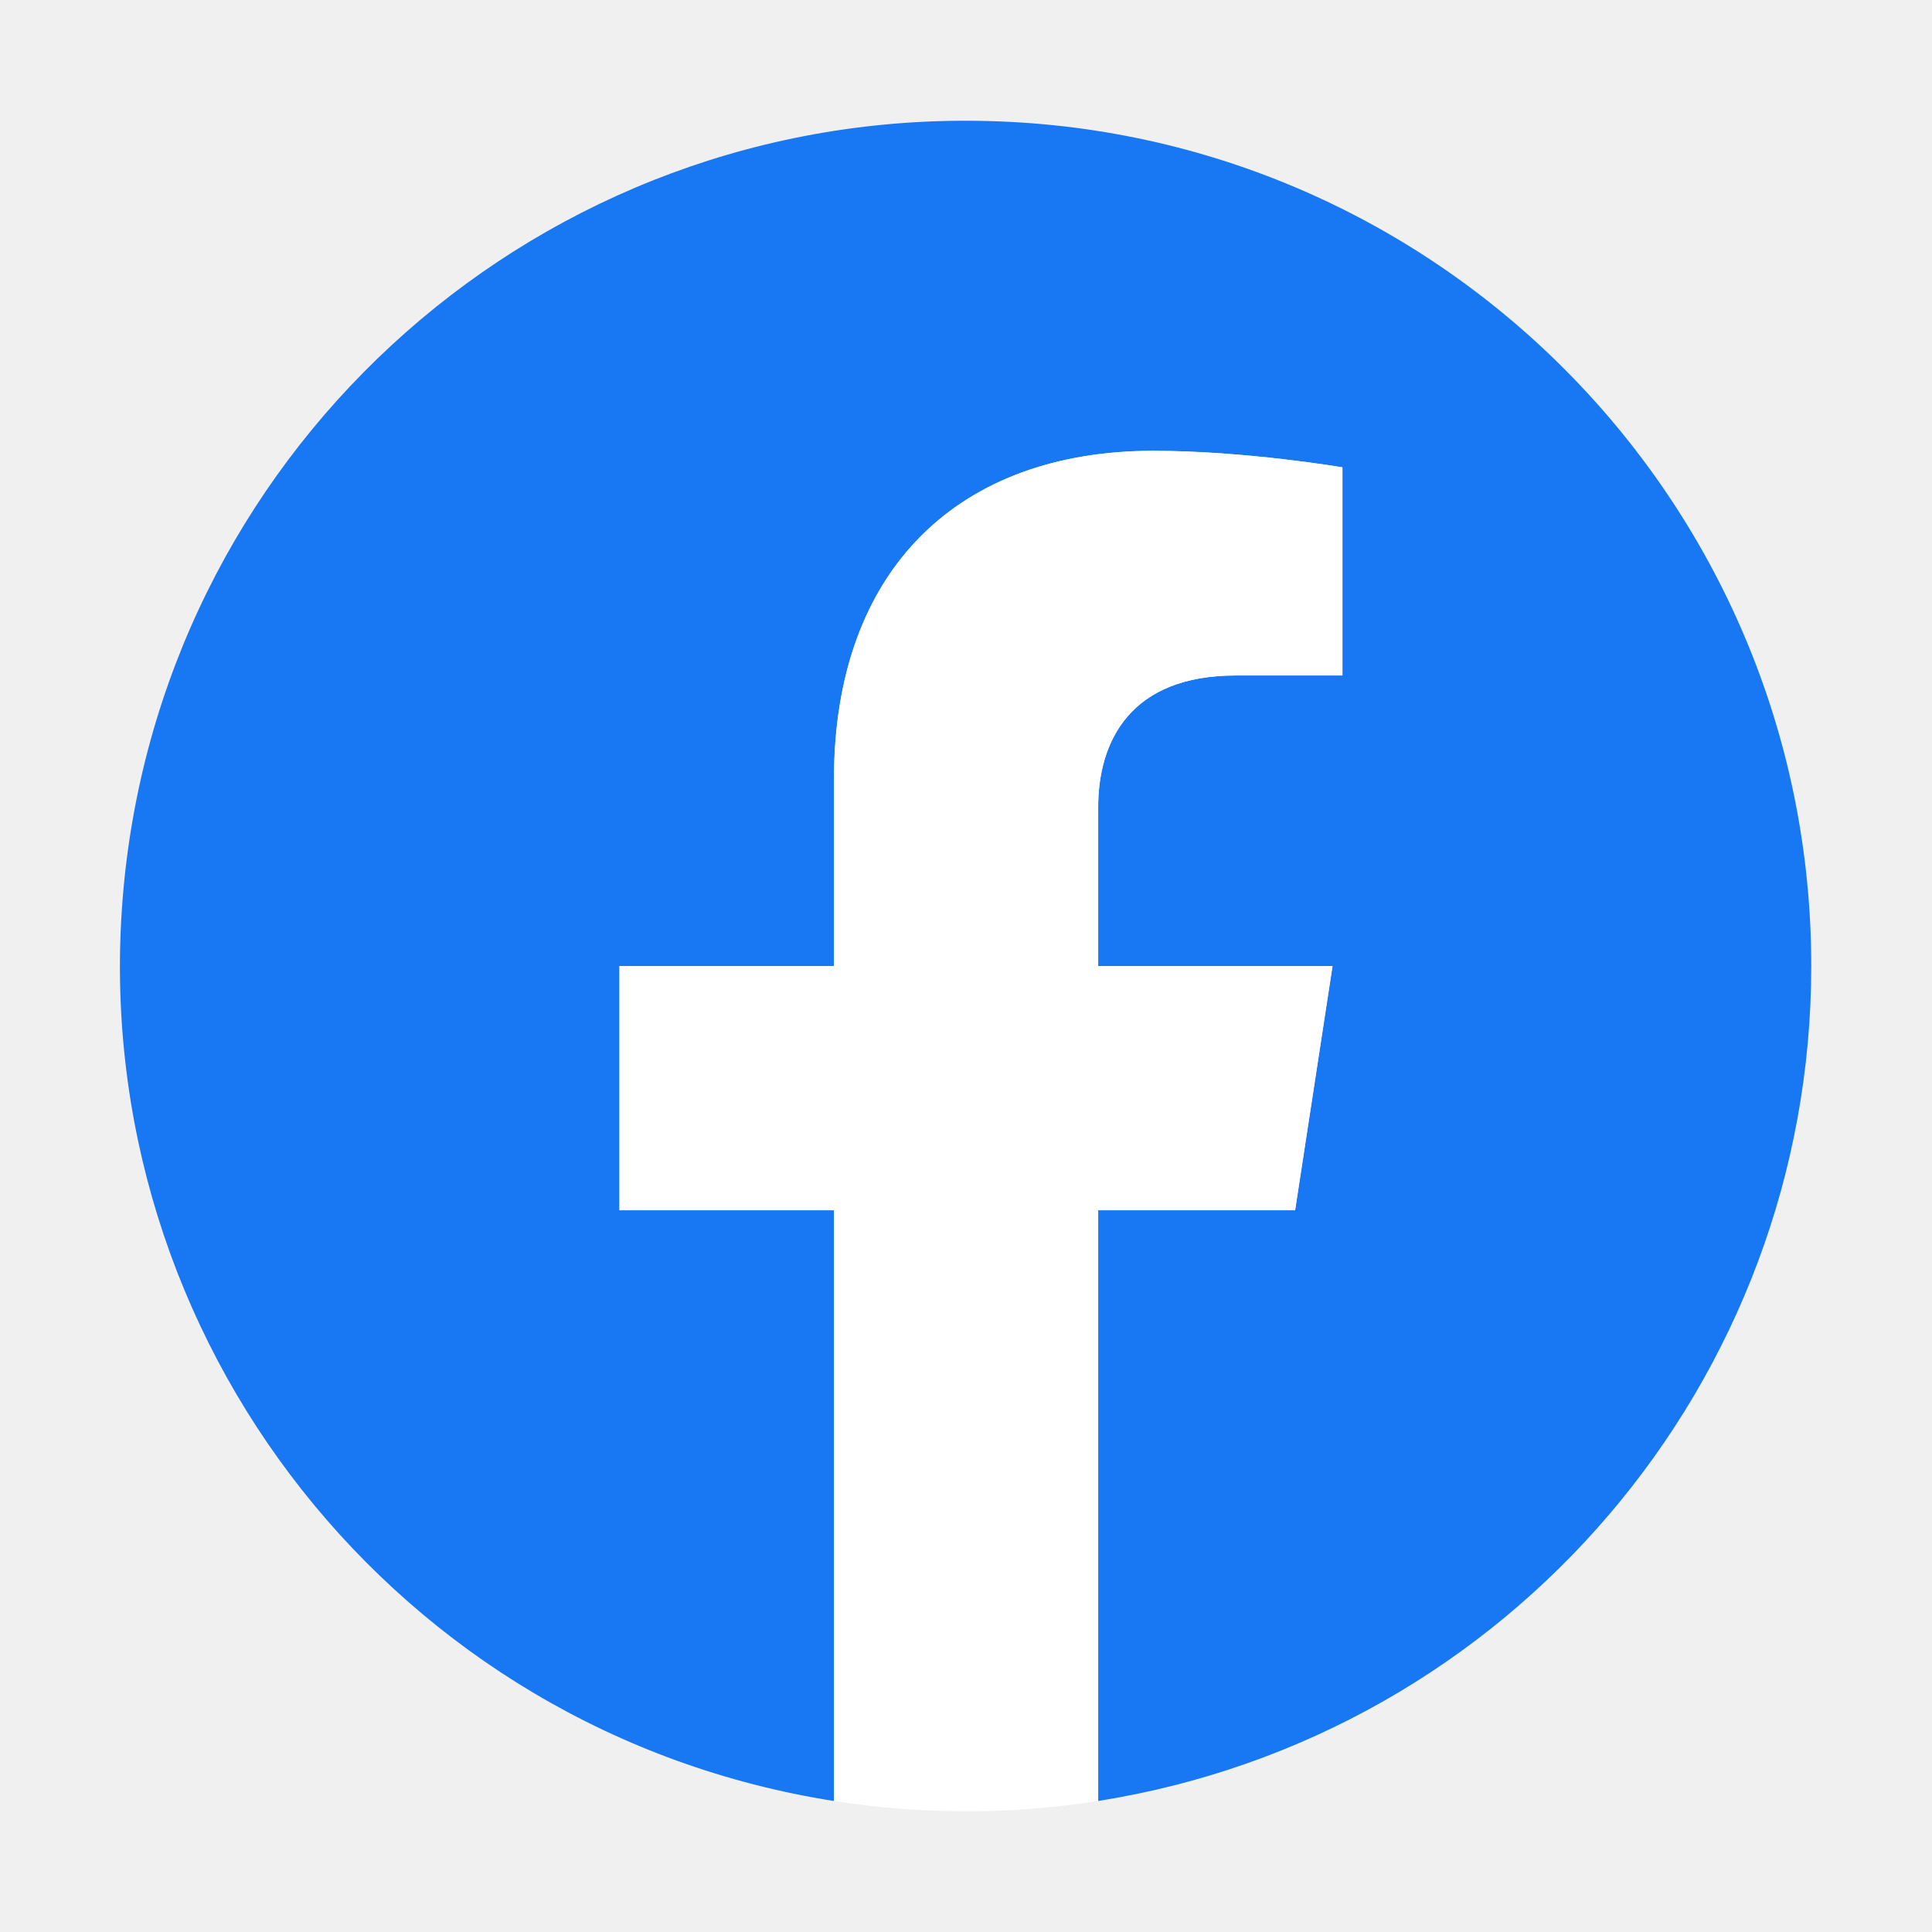
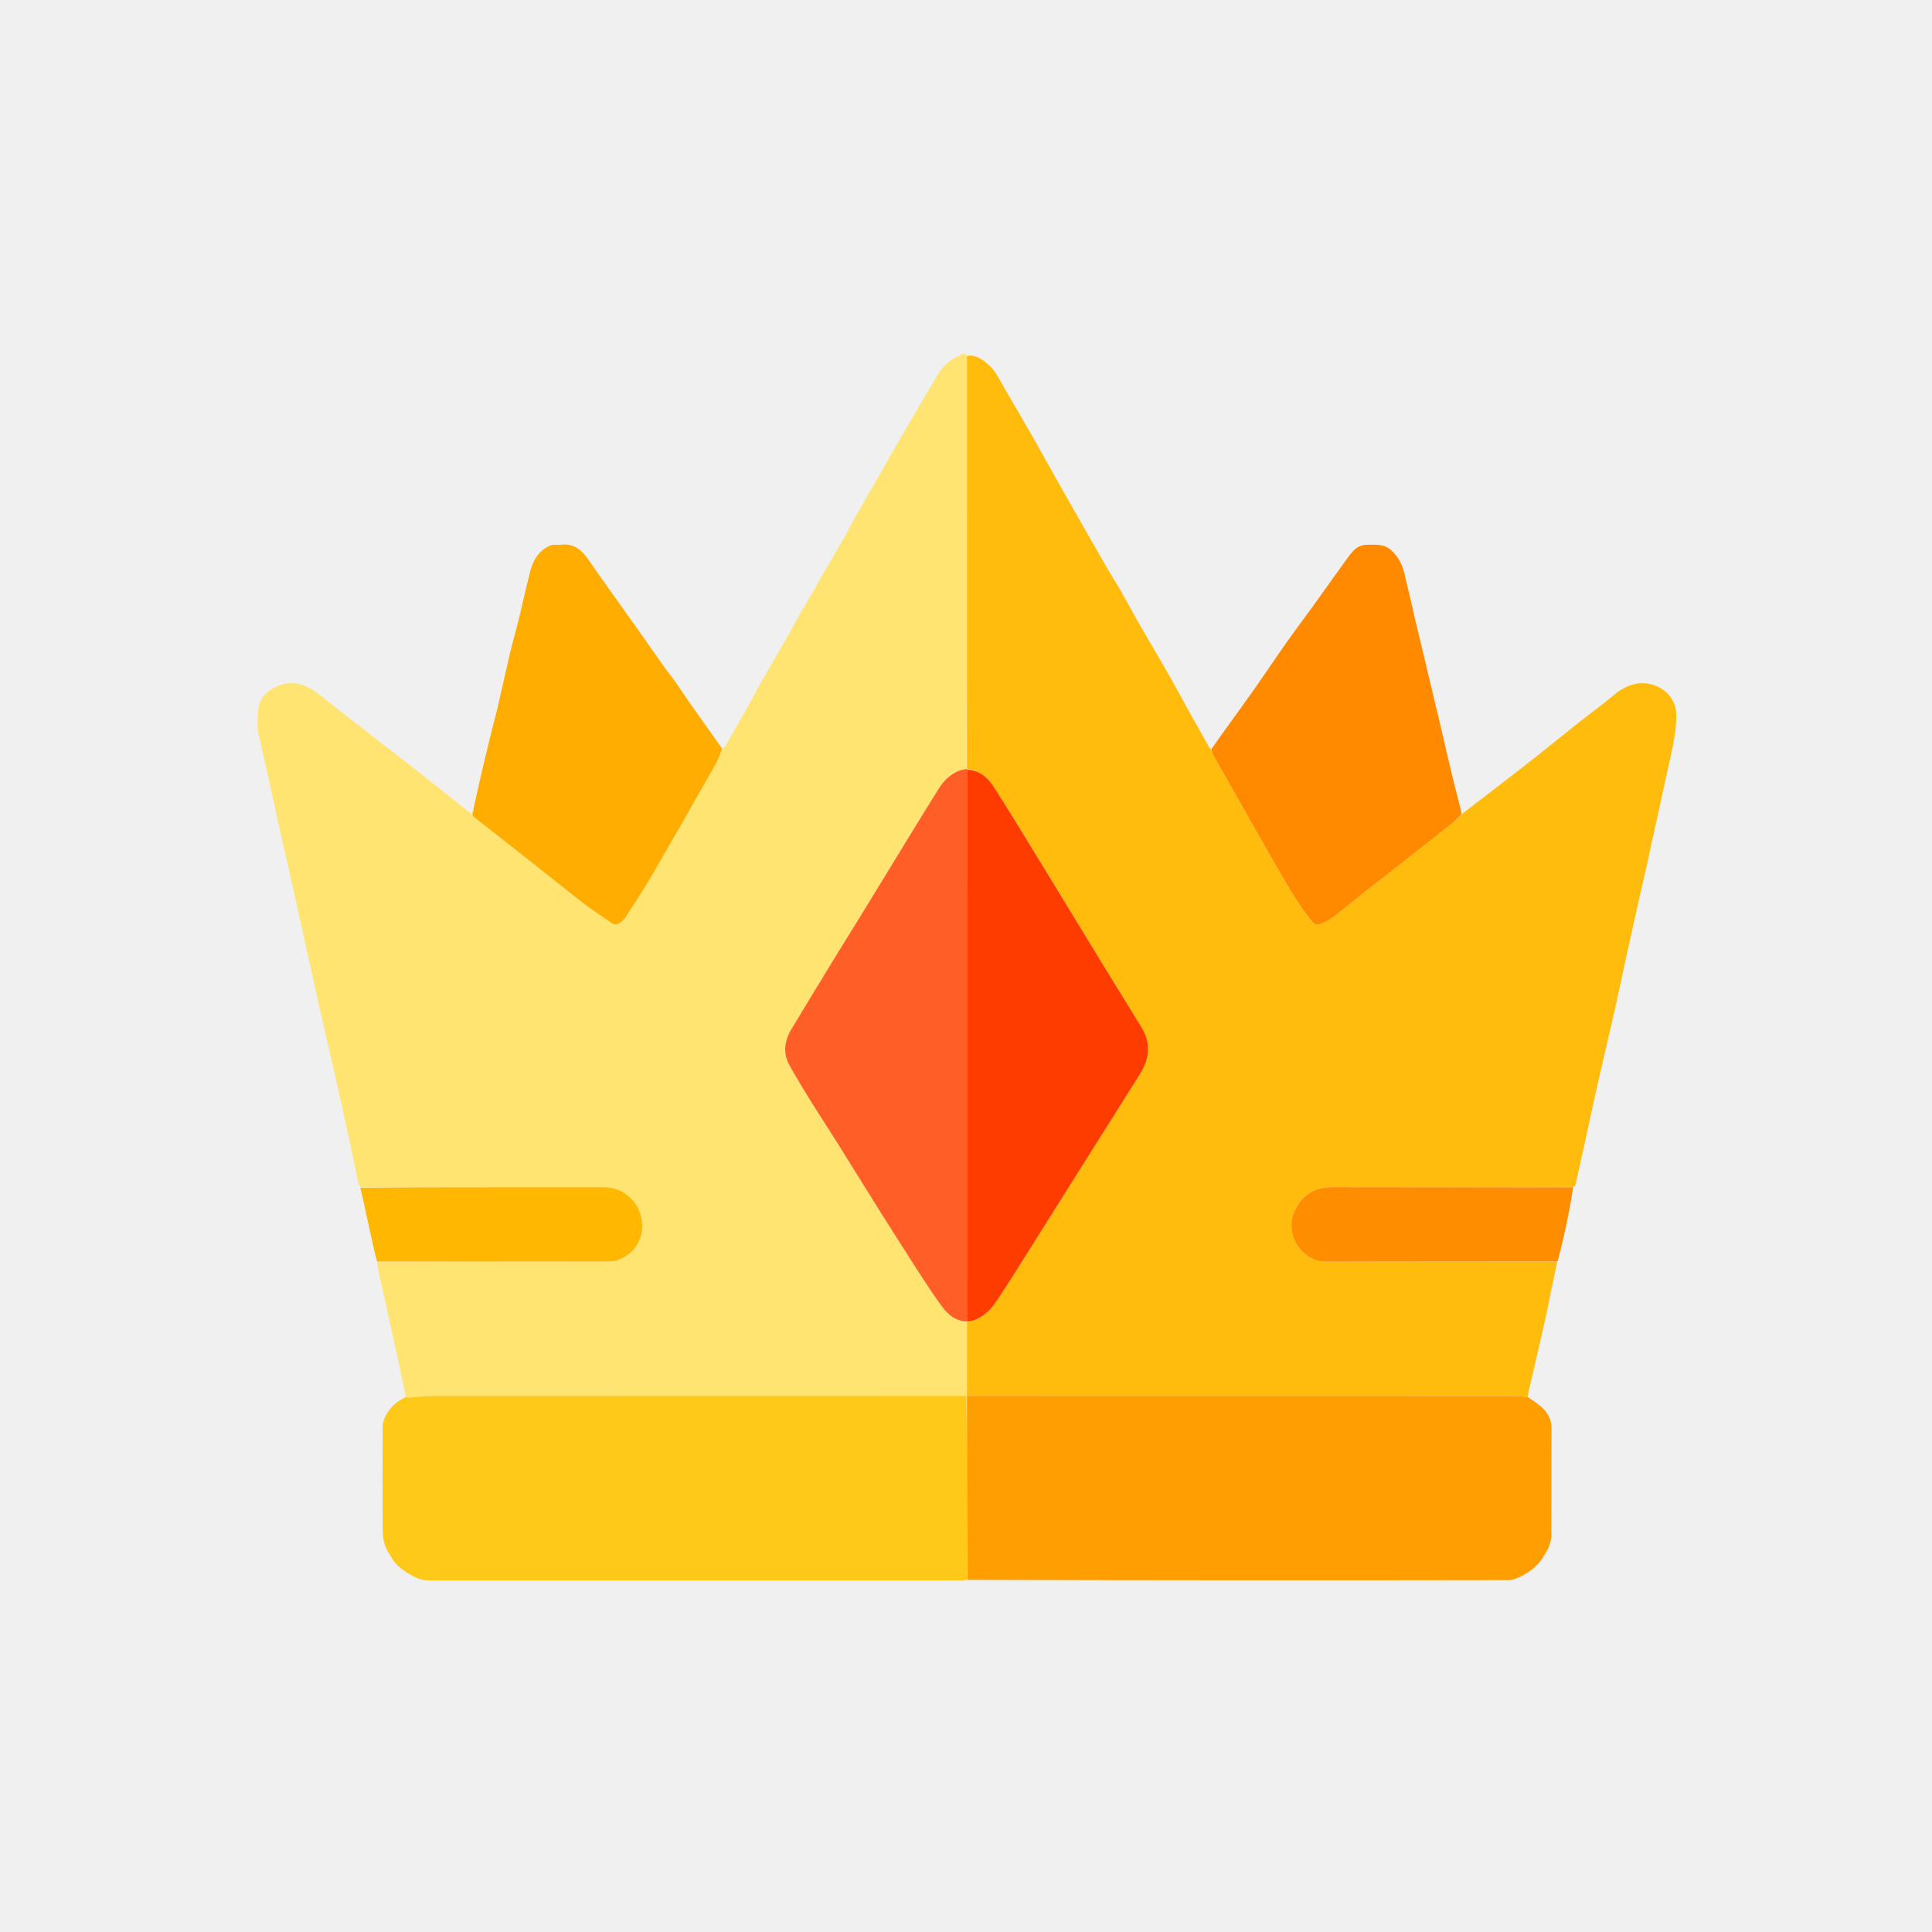
- <svg xmlns="http://www.w3.org/2000/svg" width="800px" height="800px" viewBox="0 0 16 16" fill="none">
-   <path fill="#1877F2" d="M15 8a7 7 0 00-7-7 7 7 0 00-1.094 13.915v-4.892H5.13V8h1.777V6.458c0-1.754 1.045-2.724 2.644-2.724.766 0 1.567.137 1.567.137v1.723h-.883c-.87 0-1.14.54-1.14 1.093V8h1.941l-.31 2.023H9.094v4.892A7.001 7.001 0 0015 8z" />
-   <path fill="#ffffff" d="M10.725 10.023L11.035 8H9.094V6.687c0-.553.27-1.093 1.14-1.093h.883V3.87s-.801-.137-1.567-.137c-1.6 0-2.644.97-2.644 2.724V8H5.13v2.023h1.777v4.892a7.037 7.037 0 002.188 0v-4.892h1.63z" />
+ <svg xmlns="http://www.w3.org/2000/svg" version="1.1" id="Layer_1" x="0px" y="0px" width="100%" viewBox="0 0 2000 2000" enable-background="new 0 0 2000 2000" xml:space="preserve">
+   <path fill="#FFE471" opacity="1" stroke="none" d=" M420.136,1446.101   C418.094,1436.45 416.065,1426.797 414.006,1417.151   C411.021,1403.166 408.075,1389.173 405.001,1375.207   C401.401,1358.852 397.658,1342.529 394.027,1326.181   C392.606,1319.787 391.322,1313.363 390.417,1306.474   C470.349,1305.997 549.84,1306.007 629.331,1305.963   C631.963,1305.962 634.695,1305.773 637.211,1305.068   C657.779,1299.313 668.769,1279.835 663.456,1258.793   C659.016,1241.205 643.326,1229.007 625.101,1229.002   C595.604,1228.994 566.108,1228.99 536.611,1229.002   C482.118,1229.025 427.625,1229.061 373.132,1229.092   C372.415,1227.73 371.347,1226.443 371.036,1224.993   C368.312,1212.302 365.788,1199.567 363.077,1186.873   C359.758,1171.333 356.362,1155.808 352.912,1140.297   C349.633,1125.547 346.262,1110.818 342.894,1096.088   C338.962,1078.888 334.946,1061.706 331.05,1044.498   C327.65,1029.484 324.359,1014.446 321.033,999.416   C317.378,982.903 313.747,966.385 310.092,949.873   C306.765,934.843 303.45,919.811 300.073,904.793   C296.263,887.849 292.331,870.932 288.557,853.979   C281.963,824.367 275.805,794.651 268.709,765.161   C266.187,754.679 266.326,744.197 267.398,734.012   C268.587,722.707 276.414,714.958 287.096,710.405   C303.608,703.369 317.549,708.785 330.576,718.995   C337.068,724.082 343.455,729.302 349.955,734.379   C363.304,744.805 376.694,755.178 390.071,765.568   C404.455,776.741 418.896,787.842 433.217,799.096   C451.615,813.555 469.917,828.135 488.642,843.128   C489.486,844.261 489.821,845.095 490.433,845.577   C510.94,861.724 531.499,877.804 551.993,893.966   C569.224,907.554 586.233,921.429 603.635,934.794   C613.219,942.155 623.399,948.741 633.334,955.643   C636.813,958.059 640.037,956.783 642.87,954.47   C644.782,952.908 646.643,951.09 647.963,949.027   C656.912,935.037 666.135,921.198 674.476,906.849   C696.796,868.451 718.775,829.856 740.723,791.244   C743.615,786.156 745.538,780.516 747.909,775.132   C748.914,774.169 750.21,773.374 750.878,772.217   C758.848,758.418 766.795,744.605 774.601,730.713   C779.452,722.08 783.909,713.225 788.799,704.615   C796.449,691.145 804.389,677.841 812.065,664.386   C818.087,653.83 823.844,643.123 829.82,632.541   C832.545,627.716 835.592,623.073 838.356,618.268   C842.851,610.456 847.17,602.543 851.677,594.739   C859.239,581.644 866.957,568.638 874.474,555.518   C877.51,550.219 880.101,544.667 883.059,539.32   C886.468,533.159 890.071,527.104 893.568,520.991   C904.093,502.595 914.56,484.166 925.14,465.802   C934.59,449.399 944.108,433.034 953.698,416.711   C960.048,405.902 966.46,395.124 973.064,384.469   C977.672,377.035 984.324,371.932 992.477,368.724   C995.219,367.644 997.383,363.821 1000.954,368.061   C1000.987,511.228 1000.973,653.538 1000.567,795.927   C997.326,796.756 994.308,797.129 991.661,798.322   C983.547,801.98 977.196,807.94 972.5,815.346   C961.588,832.559 950.983,849.968 940.33,867.345   C923.577,894.672 906.908,922.051 890.158,949.38   C882.861,961.287 875.388,973.087 868.108,985.005   C851.758,1011.776 835.362,1038.52 819.223,1065.418   C812.09,1077.307 810.185,1089.978 817.176,1102.601   C824.01,1114.942 831.34,1127.019 838.77,1139.016   C847.511,1153.13 856.686,1166.974 865.507,1181.039   C880.314,1204.652 894.916,1228.394 909.742,1251.995   C922.703,1272.627 935.725,1293.223 948.966,1313.676   C957.778,1327.288 966.465,1341.046 976.281,1353.92   C982.199,1361.681 990.229,1367.776 1000.971,1368.651   C1000.986,1394.402 1000.986,1419.696 1000.988,1444.976   C1000.992,1444.961 1000.961,1444.952 1000.496,1444.97   C815.918,1444.992 631.804,1444.972 447.69,1445.078   C439.452,1445.083 431.217,1446.259 422.974,1446.802   C422.047,1446.863 421.083,1446.348 420.136,1446.101  z" />
+   <path fill="#FFBC0C" opacity="1" stroke="none" d=" M1000.959,795.848   C1000.973,653.538 1000.987,511.228 1001.002,368.447   C1009.692,366.795 1015.92,371.443 1022.136,376.55   C1030.712,383.596 1034.908,393.567 1040.293,402.745   C1050.134,419.517 1059.929,436.317 1069.586,453.196   C1077.216,466.532 1084.578,480.021 1092.117,493.41   C1099.624,506.743 1107.179,520.049 1114.756,533.343   C1125.153,551.583 1135.534,569.831 1146.034,588.011   C1150.659,596.019 1155.698,603.789 1160.3,611.81   C1165.986,621.719 1171.329,631.824 1176.975,641.757   C1182.839,652.073 1188.895,662.281 1194.855,672.544   C1200.828,682.827 1206.883,693.065 1212.722,703.423   C1218.434,713.555 1223.869,723.841 1229.518,734.008   C1236.993,747.461 1244.552,760.867 1252.108,774.275   C1252.308,774.628 1252.888,774.768 1253.645,775.469   C1254.513,777.653 1254.76,779.519 1255.589,781.073   C1258.247,786.05 1261.125,790.91 1263.91,795.82   C1275.459,816.184 1286.955,836.577 1298.564,856.906   C1311.075,878.817 1323.437,900.82 1336.373,922.479   C1342.471,932.69 1349.324,942.531 1356.655,951.899   C1361.682,958.323 1363.646,958.212 1370.905,954.822   C1374.187,953.289 1377.392,951.404 1380.251,949.189   C1390.069,941.579 1399.675,933.697 1409.441,926.019   C1440.309,901.749 1471.244,877.564 1502.066,853.234   C1506.002,850.127 1509.417,846.361 1513.073,842.9   C1529.738,830.071 1546.413,817.256 1563.062,804.407   C1572.003,797.507 1580.96,790.626 1589.798,783.597   C1605.098,771.43 1620.255,759.083 1635.58,746.949   C1647.125,737.808 1659.213,729.315 1670.365,719.727   C1679.605,711.782 1690.136,706.844 1701.808,707.31   C1718.584,707.98 1735.209,720.33 1735.282,740.234   C1735.339,755.597 1732.295,770.185 1729.02,784.913   C1724.286,806.203 1719.675,827.521 1715.007,848.825   C1711.339,865.561 1707.7,882.304 1703.981,899.029   C1701.378,910.736 1698.624,922.41 1696.005,934.114   C1691.646,953.601 1687.298,973.09 1683.026,992.596   C1679.616,1008.168 1676.413,1023.786 1672.955,1039.347   C1669.681,1054.076 1666.184,1068.755 1662.802,1083.46   C1658.859,1100.609 1654.862,1117.746 1651.024,1134.919   C1647.584,1150.318 1644.348,1165.762 1640.985,1181.177   C1637.666,1196.396 1634.316,1211.608 1630.9,1226.804   C1630.764,1227.409 1629.811,1227.829 1628.579,1228.671   C1544.931,1229.004 1461.943,1229.11 1378.955,1228.917   C1360.312,1228.874 1347.688,1237.252 1340.077,1253.849   C1329.348,1277.248 1346.954,1306.234 1373.146,1306.126   C1452.8,1305.798 1532.456,1306.041 1612.111,1306.062   C1610.408,1313.996 1608.67,1321.924 1607.011,1329.868   C1604.318,1342.762 1601.866,1355.71 1598.974,1368.558   C1593.479,1392.969 1587.737,1417.324 1582.139,1441.711   C1581.883,1442.825 1582.019,1444.029 1581.582,1445.768   C1577.22,1445.896 1573.25,1445.057 1569.278,1445.056   C1379.847,1444.989 1190.416,1444.994 1000.985,1444.991   C1000.986,1419.696 1000.986,1394.402 1001.004,1368.555   C1001.021,1368.003 1001.07,1367.806 1001.47,1367.876   C1003.501,1367.704 1005.199,1367.676 1006.751,1367.185   C1017.25,1363.864 1024.992,1356.661 1030.905,1347.921   C1041.997,1331.525 1052.434,1314.682 1062.988,1297.928   C1102.025,1235.963 1140.966,1173.938 1180.018,1111.983   C1190.086,1096.01 1191.857,1079.955 1181.611,1063.367   C1168.406,1041.986 1155.225,1020.588 1142.12,999.144   C1118.86,961.083 1095.719,922.948 1072.42,884.909   C1057.816,861.066 1043.318,837.148 1028.158,813.661   C1022.002,804.125 1013.205,797.231 1001.049,796.174   C1001.024,796.064 1000.959,795.848 1000.959,795.848  z" />
+   <path fill="#FF9E00" opacity="1" stroke="none" d=" M1000.988,1444.976   C1190.416,1444.994 1379.847,1444.989 1569.278,1445.056   C1573.25,1445.057 1577.22,1445.896 1581.514,1446.194   C1586.87,1449.843 1592.263,1453.257 1596.85,1457.537   C1602.927,1463.207 1606.155,1470.241 1606.099,1479.007   C1605.865,1515.833 1606.098,1552.662 1605.928,1589.489   C1605.888,1598.099 1601.676,1605.4 1597.085,1612.465   C1592.348,1619.757 1585.938,1625.383 1578.616,1629.594   C1573.371,1632.611 1567.151,1635.729 1561.36,1635.738   C1374.891,1636.048 1188.421,1635.984 1001.48,1635.448   C1000.993,1571.598 1000.977,1508.275 1000.961,1444.952   C1000.961,1444.952 1000.992,1444.961 1000.988,1444.976  z" />
+   <path fill="#FFC91A" opacity="1" stroke="none" d=" M1000.496,1444.97   C1000.977,1508.275 1000.993,1571.598 1001.018,1635.379   C998.865,1635.891 996.702,1635.993 994.54,1635.993   C810.797,1636 627.054,1636.008 443.311,1635.974   C435.168,1635.973 428.247,1632.485 421.491,1628.158   C415.187,1624.121 409.557,1619.568 405.693,1613.138   C403.019,1608.687 399.974,1604.258 398.413,1599.396   C396.785,1594.321 396.128,1588.741 396.099,1583.377   C395.907,1548.228 395.944,1513.078 396.09,1477.929   C396.104,1474.569 396.811,1470.957 398.18,1467.903   C402.569,1458.116 409.632,1450.8 419.934,1446.398   C421.083,1446.348 422.047,1446.863 422.974,1446.802   C431.217,1446.259 439.452,1445.083 447.69,1445.078   C631.804,1444.972 815.918,1444.992 1000.496,1444.97  z" />
+   <path fill="#FF8A00" opacity="1" stroke="none" d=" M1513.028,842.505   C1509.417,846.361 1506.002,850.127 1502.066,853.234   C1471.244,877.564 1440.309,901.749 1409.441,926.019   C1399.675,933.697 1390.069,941.579 1380.251,949.189   C1377.392,951.404 1374.187,953.289 1370.905,954.822   C1363.646,958.212 1361.682,958.323 1356.655,951.899   C1349.324,942.531 1342.471,932.69 1336.373,922.479   C1323.437,900.82 1311.075,878.817 1298.564,856.906   C1286.955,836.577 1275.459,816.184 1263.91,795.82   C1261.125,790.91 1258.247,786.05 1255.589,781.073   C1254.76,779.519 1254.513,777.653 1254.009,775.548   C1259.991,766.893 1265.979,758.632 1271.935,750.347   C1281.092,737.61 1290.343,724.939 1299.342,712.092   C1310.413,696.287 1321.129,680.233 1332.258,664.47   C1341.266,651.712 1350.722,639.271 1359.864,626.607   C1369.927,612.667 1379.833,598.614 1389.864,584.65   C1393.132,580.1 1396.362,575.494 1399.998,571.246   C1403.932,566.65 1408.943,563.961 1415.293,563.954   C1424.151,563.944 1433.245,562.86 1440.365,569.82   C1443.106,572.501 1445.804,575.395 1447.799,578.637   C1453.87,588.502 1455.04,600.01 1457.872,610.933   C1460.558,621.295 1462.642,631.811 1465.093,642.236   C1467.321,651.711 1469.714,661.147 1471.985,670.612   C1475.344,684.611 1478.659,698.62 1481.991,712.625   C1485.661,728.053 1489.356,743.475 1492.99,758.912   C1496.364,773.248 1499.595,787.618 1503.034,801.938   C1505.349,811.579 1507.941,821.153 1510.359,830.769   C1511.305,834.532 1512.112,838.329 1513.028,842.505  z" />
+   <path fill="#FFAD00" opacity="1" stroke="none" d=" M747.6,774.965   C745.538,780.516 743.615,786.156 740.723,791.244   C718.775,829.856 696.796,868.451 674.476,906.849   C666.135,921.198 656.912,935.037 647.963,949.027   C646.643,951.09 644.782,952.908 642.87,954.47   C640.037,956.783 636.813,958.059 633.334,955.643   C623.399,948.741 613.219,942.155 603.635,934.794   C586.233,921.429 569.224,907.554 551.993,893.966   C531.499,877.804 510.94,861.724 490.433,845.577   C489.821,845.095 489.486,844.261 488.948,843.245   C491.569,830.854 494.194,818.793 496.977,806.769   C500.242,792.662 503.578,778.57 507.007,764.503   C509.727,753.345 512.799,742.271 515.418,731.091   C519.744,712.632 523.695,694.084 528.068,675.635   C530.791,664.148 534.148,652.812 536.956,641.344   C541.087,624.472 544.645,607.452 549.094,590.667   C552.189,578.992 558.55,569.218 570.316,564.481   C573.202,563.319 576.916,564.411 580.176,563.947   C594.057,561.971 602.494,569.664 609.591,580.034   C614.963,587.884 620.431,595.67 625.942,603.424   C637.557,619.767 649.272,636.041 660.864,652.401   C669.608,664.741 678.165,677.215 686.927,689.542   C690.781,694.965 695.08,700.073 698.923,705.504   C703.94,712.595 708.612,719.928 713.597,727.042   C720.968,737.56 728.506,747.962 735.928,758.445   C739.764,763.861 743.506,769.344 747.6,774.965  z" />
+   <path fill="#FF8D00" opacity="1" stroke="none" d=" M1612.451,1305.839   C1532.456,1306.041 1452.8,1305.798 1373.146,1306.126   C1346.954,1306.234 1329.348,1277.248 1340.077,1253.849   C1347.688,1237.252 1360.312,1228.874 1378.955,1228.917   C1461.943,1229.11 1544.931,1229.004 1628.377,1229.012   C1627.554,1236.048 1626.337,1243.09 1624.976,1250.105   C1623.366,1258.398 1621.745,1266.692 1619.922,1274.94   C1617.656,1285.19 1615.178,1295.394 1612.451,1305.839  z" />
+   <path fill="#FFB700" opacity="1" stroke="none" d=" M373.076,1229.524   C427.625,1229.061 482.118,1229.025 536.611,1229.002   C566.108,1228.99 595.604,1228.994 625.101,1229.002   C643.326,1229.007 659.016,1241.205 663.456,1258.793   C668.769,1279.835 657.779,1299.313 637.211,1305.068   C634.695,1305.773 631.963,1305.962 629.331,1305.963   C549.84,1306.007 470.349,1305.997 390.386,1306.045   C387.944,1297.129 385.971,1288.165 384.006,1279.198   C380.998,1265.471 378.005,1251.74 374.98,1238.017   C374.385,1235.317 373.677,1232.642 373.076,1229.524  z" />
+   <path fill="#FF5E26" opacity="1" stroke="none" d=" M1000.988,1368.099   C990.229,1367.776 982.199,1361.681 976.281,1353.92   C966.465,1341.046 957.778,1327.288 948.966,1313.676   C935.725,1293.223 922.703,1272.627 909.742,1251.995   C894.916,1228.394 880.314,1204.652 865.507,1181.039   C856.686,1166.974 847.511,1153.13 838.77,1139.016   C831.34,1127.019 824.01,1114.942 817.176,1102.601   C810.185,1089.978 812.09,1077.307 819.223,1065.418   C835.362,1038.52 851.758,1011.776 868.108,985.005   C875.388,973.087 882.861,961.287 890.158,949.38   C906.908,922.051 923.577,894.672 940.33,867.345   C950.983,849.968 961.588,832.559 972.5,815.346   C977.196,807.94 983.547,801.98 991.661,798.322   C994.308,797.129 997.326,796.756 1000.567,795.927   C1000.959,795.848 1001.024,796.064 1001.025,796.618   C1001.019,986.718 1001.011,1176.263 1001.006,1365.809   C1001.006,1366.474 1001.048,1367.14 1001.07,1367.806   C1001.07,1367.806 1001.021,1368.003 1000.988,1368.099  z" />
+   <path fill="#FF3C00" opacity="1" stroke="none" d=" M1001.47,1367.876   C1001.048,1367.14 1001.006,1366.474 1001.006,1365.809   C1001.011,1176.263 1001.019,986.718 1001.05,796.728   C1013.205,797.231 1022.002,804.125 1028.158,813.661   C1043.318,837.148 1057.816,861.066 1072.42,884.909   C1095.719,922.948 1118.86,961.083 1142.12,999.144   C1155.225,1020.588 1168.406,1041.986 1181.611,1063.367   C1191.857,1079.955 1190.086,1096.01 1180.018,1111.983   C1140.966,1173.938 1102.025,1235.963 1062.988,1297.928   C1052.434,1314.682 1041.997,1331.525 1030.905,1347.921   C1024.992,1356.661 1017.25,1363.864 1006.751,1367.185   C1005.199,1367.676 1003.501,1367.704 1001.47,1367.876  z" />
</svg>
